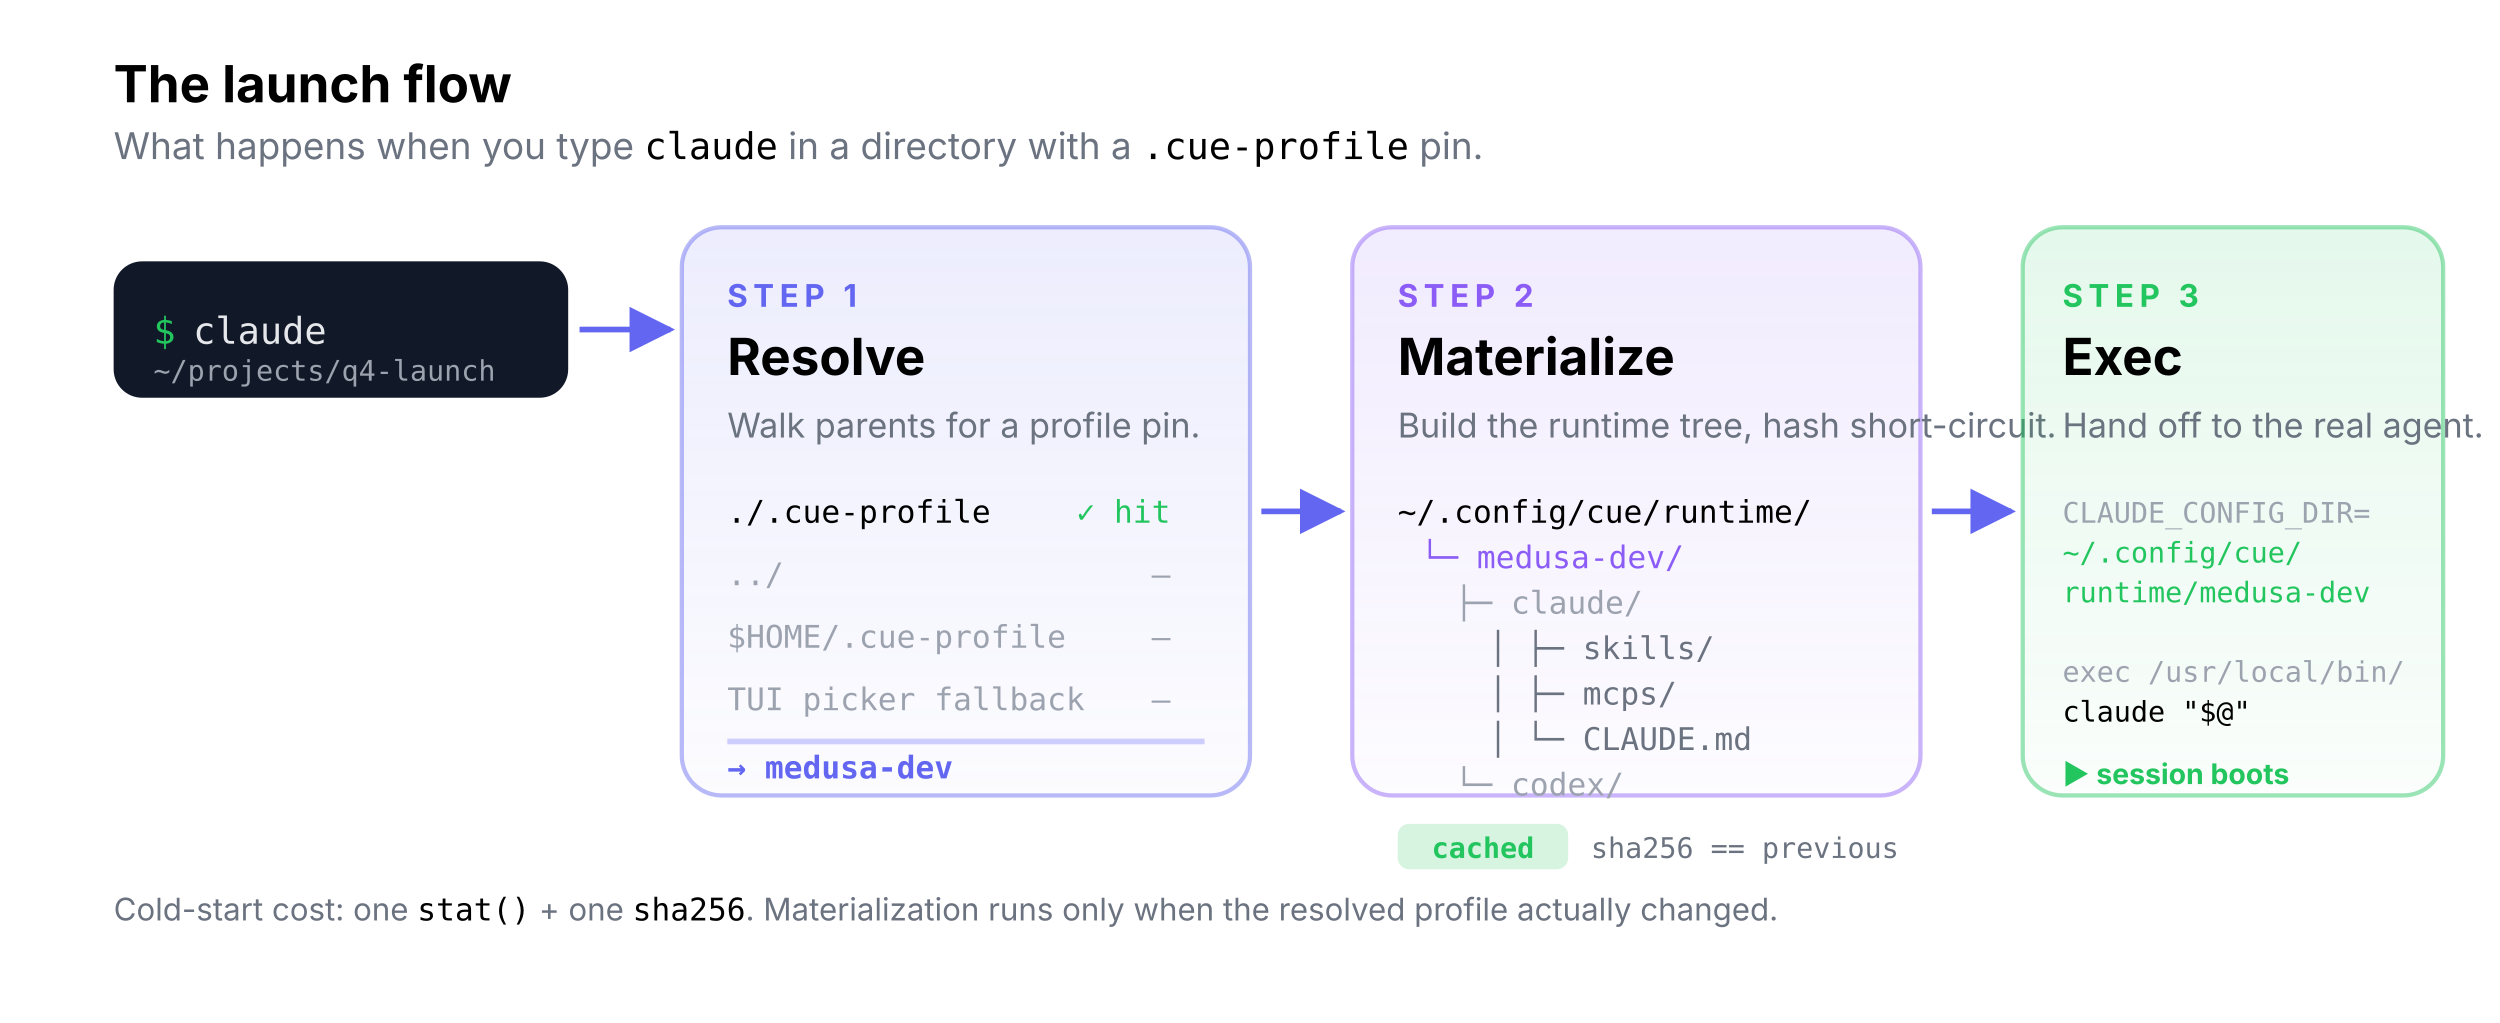
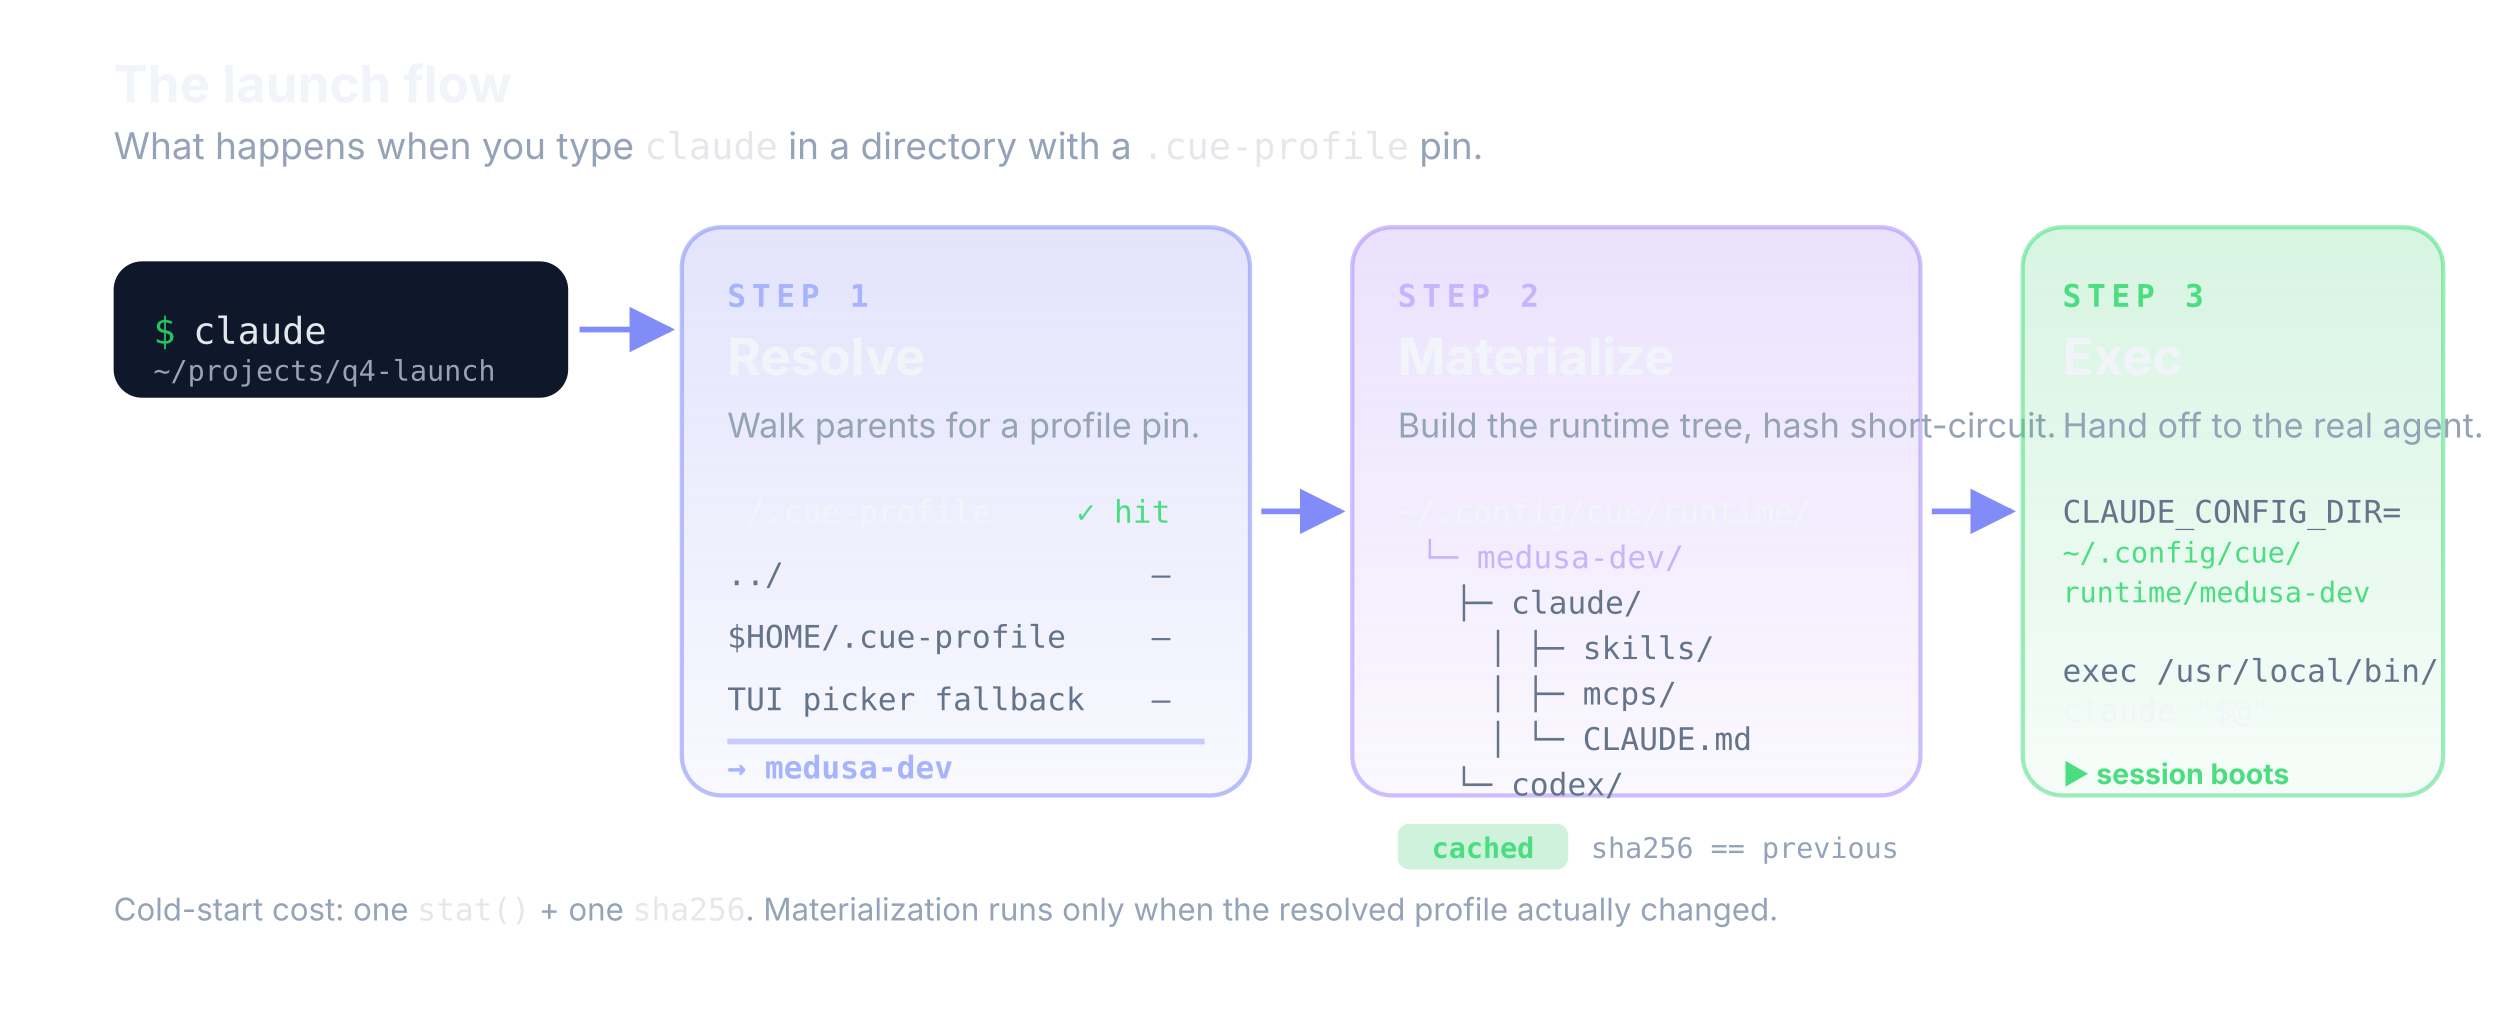
<svg xmlns="http://www.w3.org/2000/svg" viewBox="0 0 880 360" fill="none" role="img" aria-label="cue launch flow: resolve → materialize → exec">
+   <style>
+     .t-h     { font: 700 18px -apple-system, system-ui, sans-serif; fill: #f1f5f9; }
+     .t-sub   { font: 13px -apple-system, system-ui, sans-serif; fill: #94a3b8; }
+     .t-eyebrow{font: 700 11px 'SF Mono', monospace; letter-spacing: 2px; }
+     .t-card-h{ font: 700 18px -apple-system, system-ui, sans-serif; fill: #f1f5f9; }
+     .t-card-s{ font: 12px -apple-system, system-ui, sans-serif; fill: #94a3b8; }
+     .t-mono  { font: 11px 'SF Mono', monospace; fill: #f1f5f9; }
+     .t-mono-d{ font: 11px 'SF Mono', monospace; fill: #64748b; }
+     .t-mono-l{ font: 10px 'SF Mono', monospace; fill: #94a3b8; }
+     .t-foot  { font: 11px -apple-system, system-ui, sans-serif; fill: #94a3b8; }
+   </style>
  <defs>
    <marker id="archArrow" viewBox="0 0 10 10" refX="9" refY="5" markerWidth="8" markerHeight="8" orient="auto-start-reverse">
-       <path d="M0 0L10 5L0 10z" fill="#6366f1" />
+       <path d="M0 0L10 5L0 10z" fill="#818cf8" />
    </marker>
    <linearGradient id="cardA" x1="0" y1="0" x2="0" y2="1">
-       <stop offset="0%" stop-color="#6366f1" stop-opacity="0.12" />
-       <stop offset="100%" stop-color="#6366f1" stop-opacity="0.02" />
+       <stop offset="0%" stop-color="#6366f1" stop-opacity="0.18" />
+       <stop offset="100%" stop-color="#6366f1" stop-opacity="0.04" />
    </linearGradient>
    <linearGradient id="cardB" x1="0" y1="0" x2="0" y2="1">
-       <stop offset="0%" stop-color="#8b5cf6" stop-opacity="0.12" />
-       <stop offset="100%" stop-color="#8b5cf6" stop-opacity="0.02" />
+       <stop offset="0%" stop-color="#8b5cf6" stop-opacity="0.18" />
+       <stop offset="100%" stop-color="#8b5cf6" stop-opacity="0.04" />
    </linearGradient>
    <linearGradient id="cardC" x1="0" y1="0" x2="0" y2="1">
-       <stop offset="0%" stop-color="#22c55e" stop-opacity="0.12" />
-       <stop offset="100%" stop-color="#22c55e" stop-opacity="0.02" />
+       <stop offset="0%" stop-color="#22c55e" stop-opacity="0.18" />
+       <stop offset="100%" stop-color="#22c55e" stop-opacity="0.04" />
    </linearGradient>
  </defs>
-   <text x="40" y="36" font-family="-apple-system, system-ui, sans-serif" font-size="18" font-weight="700" fill="currentColor">The launch flow</text>
-   <text x="40" y="56" font-family="-apple-system, system-ui, sans-serif" font-size="13" fill="#6b7280">What happens when you type <tspan font-family="'SF Mono', monospace" fill="currentColor">claude</tspan> in a directory with a <tspan font-family="'SF Mono', monospace" fill="currentColor">.cue-profile</tspan> pin.</text>
+   <text x="40" y="36" class="t-h">The launch flow</text>
+   <text x="40" y="56" class="t-sub">What happens when you type <tspan font-family="'SF Mono', monospace" fill="#e5e7eb">claude</tspan> in a directory with a <tspan font-family="'SF Mono', monospace" fill="#e5e7eb">.cue-profile</tspan> pin.</text>
  <g transform="translate(40,92)">
-     <rect width="160" height="48" rx="10" fill="#111827" />
+     <rect width="160" height="48" rx="10" fill="#0f172a" />
    <text x="14" y="29" font-family="'SF Mono', monospace" font-size="13" fill="#22c55e">$</text>
    <text x="28" y="29" font-family="'SF Mono', monospace" font-size="13" fill="#e5e7eb">claude</text>
-     <text x="14" y="42" font-family="'SF Mono', monospace" font-size="10" fill="#9ca3af">~/projects/q4-launch</text>
+     <text x="14" y="42" font-family="'SF Mono', monospace" font-size="10" fill="#94a3b8">~/projects/q4-launch</text>
  </g>
-   <path d="M204 116 H236" stroke="#6366f1" stroke-width="2" marker-end="url(#archArrow)" />
+   <path d="M204 116 H236" stroke="#818cf8" stroke-width="2" marker-end="url(#archArrow)" />
  <g transform="translate(240,80)">
-     <rect width="200" height="200" rx="14" fill="url(#cardA)" stroke="#6366f1" stroke-opacity="0.45" stroke-width="1.5" />
-     <text x="16" y="28" font-family="-apple-system, system-ui, sans-serif" font-size="11" fill="#6366f1" font-weight="700" letter-spacing="2">STEP 1</text>
-     <text x="16" y="52" font-family="-apple-system, system-ui, sans-serif" font-size="18" font-weight="700" fill="currentColor">Resolve</text>
-     <text x="16" y="74" font-family="-apple-system, system-ui, sans-serif" font-size="12" fill="#6b7280">Walk parents for a profile pin.</text>
-     <g font-family="'SF Mono', monospace" font-size="11" fill="currentColor">
-       <text x="16" y="104">./.cue-profile</text>
-       <text x="172" y="104" text-anchor="end" fill="#22c55e">✓ hit</text>
-       <text x="16" y="126" fill="#9ca3af">../</text>
-       <text x="172" y="126" text-anchor="end" fill="#9ca3af">—</text>
-       <text x="16" y="148" fill="#9ca3af">$HOME/.cue-profile</text>
-       <text x="172" y="148" text-anchor="end" fill="#9ca3af">—</text>
-       <text x="16" y="170" fill="#9ca3af">TUI picker fallback</text>
-       <text x="172" y="170" text-anchor="end" fill="#9ca3af">—</text>
+     <rect width="200" height="200" rx="14" fill="url(#cardA)" stroke="#818cf8" stroke-opacity="0.55" stroke-width="1.5" />
+     <text x="16" y="28" class="t-eyebrow" fill="#a5b4fc">STEP 1</text>
+     <text x="16" y="52" class="t-card-h">Resolve</text>
+     <text x="16" y="74" class="t-card-s">Walk parents for a profile pin.</text>
+     <g font-family="'SF Mono', monospace" font-size="11">
+       <text x="16" y="104" class="t-mono">./.cue-profile</text>
+       <text x="172" y="104" text-anchor="end" fill="#4ade80">✓ hit</text>
+       <text x="16" y="126" class="t-mono-d">../</text>
+       <text x="172" y="126" text-anchor="end" class="t-mono-d">—</text>
+       <text x="16" y="148" class="t-mono-d">$HOME/.cue-profile</text>
+       <text x="172" y="148" text-anchor="end" class="t-mono-d">—</text>
+       <text x="16" y="170" class="t-mono-d">TUI picker fallback</text>
+       <text x="172" y="170" text-anchor="end" class="t-mono-d">—</text>
    </g>
-     <rect x="16" y="180" width="168" height="2" fill="#6366f1" fill-opacity="0.3" />
-     <text x="16" y="194" font-family="'SF Mono', monospace" font-size="11" font-weight="700" fill="#6366f1">→ medusa-dev</text>
+     <rect x="16" y="180" width="168" height="2" fill="#818cf8" fill-opacity="0.4" />
+     <text x="16" y="194" font-family="'SF Mono', monospace" font-size="11" font-weight="700" fill="#a5b4fc">→ medusa-dev</text>
  </g>
-   <path d="M444 180 H472" stroke="#6366f1" stroke-width="2" marker-end="url(#archArrow)" />
+   <path d="M444 180 H472" stroke="#818cf8" stroke-width="2" marker-end="url(#archArrow)" />
  <g transform="translate(476,80)">
-     <rect width="200" height="200" rx="14" fill="url(#cardB)" stroke="#8b5cf6" stroke-opacity="0.45" stroke-width="1.5" />
-     <text x="16" y="28" font-family="-apple-system, system-ui, sans-serif" font-size="11" fill="#8b5cf6" font-weight="700" letter-spacing="2">STEP 2</text>
-     <text x="16" y="52" font-family="-apple-system, system-ui, sans-serif" font-size="18" font-weight="700" fill="currentColor">Materialize</text>
-     <text x="16" y="74" font-family="-apple-system, system-ui, sans-serif" font-size="12" fill="#6b7280">Build the runtime tree, hash short-circuit.</text>
-     <g font-family="'SF Mono', monospace" font-size="11" fill="currentColor">
-       <text x="16" y="104">~/.config/cue/runtime/</text>
-       <text x="24" y="120" fill="#8b5cf6">└─ medusa-dev/</text>
-       <text x="36" y="136" fill="#9ca3af">├─ claude/</text>
-       <text x="48" y="152" fill="#6b7280">│  ├─ skills/</text>
-       <text x="48" y="168" fill="#6b7280">│  ├─ mcps/</text>
-       <text x="48" y="184" fill="#6b7280">│  └─ CLAUDE.md</text>
-       <text x="36" y="200" fill="#9ca3af">└─ codex/</text>
+     <rect width="200" height="200" rx="14" fill="url(#cardB)" stroke="#a78bfa" stroke-opacity="0.55" stroke-width="1.5" />
+     <text x="16" y="28" class="t-eyebrow" fill="#c4b5fd">STEP 2</text>
+     <text x="16" y="52" class="t-card-h">Materialize</text>
+     <text x="16" y="74" class="t-card-s">Build the runtime tree, hash short-circuit.</text>
+     <g font-family="'SF Mono', monospace" font-size="11">
+       <text x="16" y="104" class="t-mono">~/.config/cue/runtime/</text>
+       <text x="24" y="120" fill="#c4b5fd">└─ medusa-dev/</text>
+       <text x="36" y="136" class="t-mono-d">├─ claude/</text>
+       <text x="48" y="152" class="t-mono-d">│  ├─ skills/</text>
+       <text x="48" y="168" class="t-mono-d">│  ├─ mcps/</text>
+       <text x="48" y="184" class="t-mono-d">│  └─ CLAUDE.md</text>
+       <text x="36" y="200" class="t-mono-d">└─ codex/</text>
    </g>
    <g transform="translate(16,210)">
-       <rect width="60" height="16" rx="4" fill="#22c55e" fill-opacity="0.18" />
-       <text x="30" y="12" text-anchor="middle" font-family="'SF Mono', monospace" font-size="10" fill="#22c55e" font-weight="700">cached</text>
-       <text x="68" y="12" font-family="'SF Mono', monospace" font-size="10" fill="#6b7280">sha256 == previous</text>
+       <rect width="60" height="16" rx="4" fill="#22c55e" fill-opacity="0.22" />
+       <text x="30" y="12" text-anchor="middle" font-family="'SF Mono', monospace" font-size="10" fill="#4ade80" font-weight="700">cached</text>
+       <text x="68" y="12" font-family="'SF Mono', monospace" font-size="10" fill="#94a3b8">sha256 == previous</text>
    </g>
  </g>
-   <path d="M680 180 H708" stroke="#6366f1" stroke-width="2" marker-end="url(#archArrow)" />
+   <path d="M680 180 H708" stroke="#818cf8" stroke-width="2" marker-end="url(#archArrow)" />
  <g transform="translate(712,80)">
-     <rect width="148" height="200" rx="14" fill="url(#cardC)" stroke="#22c55e" stroke-opacity="0.45" stroke-width="1.5" />
-     <text x="14" y="28" font-family="-apple-system, system-ui, sans-serif" font-size="11" fill="#22c55e" font-weight="700" letter-spacing="2">STEP 3</text>
-     <text x="14" y="52" font-family="-apple-system, system-ui, sans-serif" font-size="18" font-weight="700" fill="currentColor">Exec</text>
-     <text x="14" y="74" font-family="-apple-system, system-ui, sans-serif" font-size="12" fill="#6b7280">Hand off to the real agent.</text>
-     <g font-family="'SF Mono', monospace" font-size="10" fill="currentColor">
-       <text x="14" y="104" fill="#9ca3af">CLAUDE_CONFIG_DIR=</text>
-       <text x="14" y="118" fill="#22c55e">~/.config/cue/</text>
-       <text x="14" y="132" fill="#22c55e">  runtime/medusa-dev</text>
-       <text x="14" y="160" fill="#9ca3af">exec /usr/local/bin/</text>
-       <text x="14" y="174" fill="currentColor">claude  "$@"</text>
+     <rect width="148" height="200" rx="14" fill="url(#cardC)" stroke="#4ade80" stroke-opacity="0.55" stroke-width="1.5" />
+     <text x="14" y="28" class="t-eyebrow" fill="#4ade80">STEP 3</text>
+     <text x="14" y="52" class="t-card-h">Exec</text>
+     <text x="14" y="74" class="t-card-s">Hand off to the real agent.</text>
+     <g font-family="'SF Mono', monospace" font-size="10">
+       <text x="14" y="104" class="t-mono-d">CLAUDE_CONFIG_DIR=</text>
+       <text x="14" y="118" fill="#4ade80">~/.config/cue/</text>
+       <text x="14" y="132" fill="#4ade80">  runtime/medusa-dev</text>
+       <text x="14" y="160" class="t-mono-d">exec /usr/local/bin/</text>
+       <text x="14" y="174" class="t-mono">claude  "$@"</text>
    </g>
-     <text x="14" y="196" font-family="-apple-system, system-ui, sans-serif" font-size="10" fill="#22c55e" font-weight="700">▶ session boots</text>
+     <text x="14" y="196" font-family="-apple-system, system-ui, sans-serif" font-size="10" fill="#4ade80" font-weight="700">▶ session boots</text>
  </g>
-   <text x="40" y="324" font-family="-apple-system, system-ui, sans-serif" font-size="11" fill="#6b7280">
-     Cold-start cost: one <tspan font-family="'SF Mono', monospace" fill="currentColor">stat()</tspan> + one <tspan font-family="'SF Mono', monospace" fill="currentColor">sha256</tspan>. Materialization runs only when the resolved profile actually changed.
+   <text x="40" y="324" class="t-foot">
+     Cold-start cost: one <tspan font-family="'SF Mono', monospace" fill="#e5e7eb">stat()</tspan> + one <tspan font-family="'SF Mono', monospace" fill="#e5e7eb">sha256</tspan>. Materialization runs only when the resolved profile actually changed.
  </text>
</svg>
